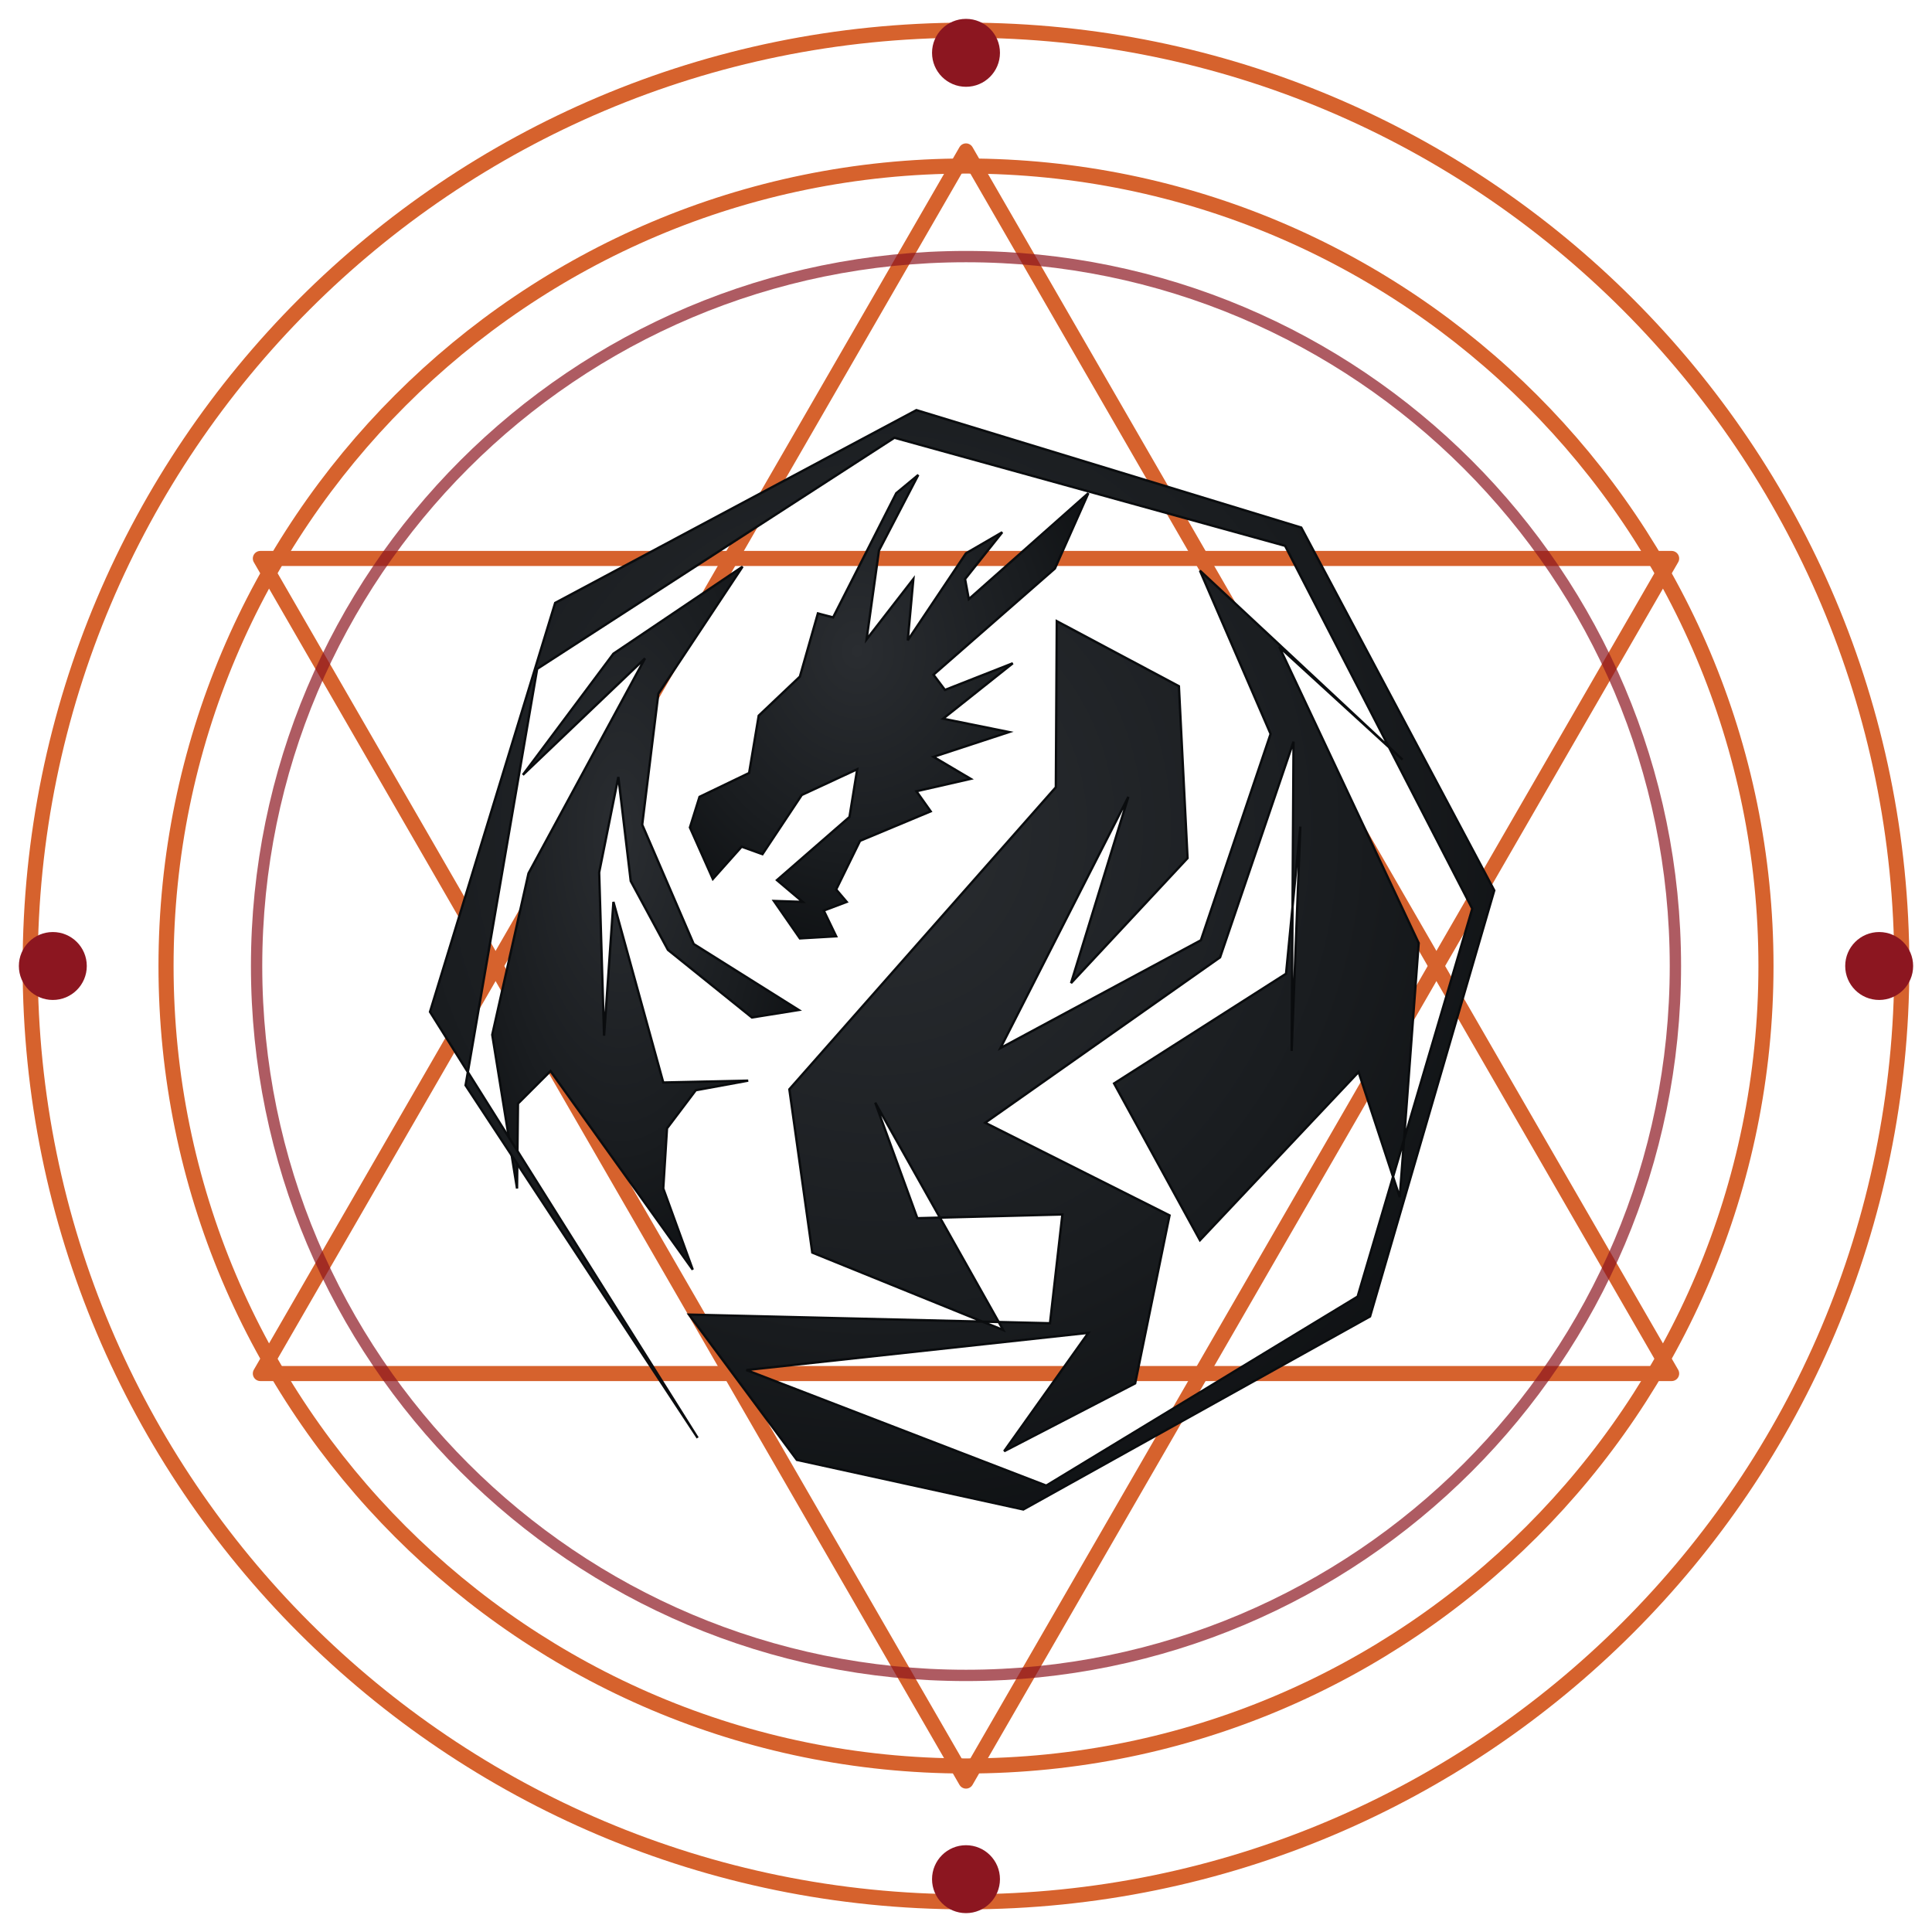
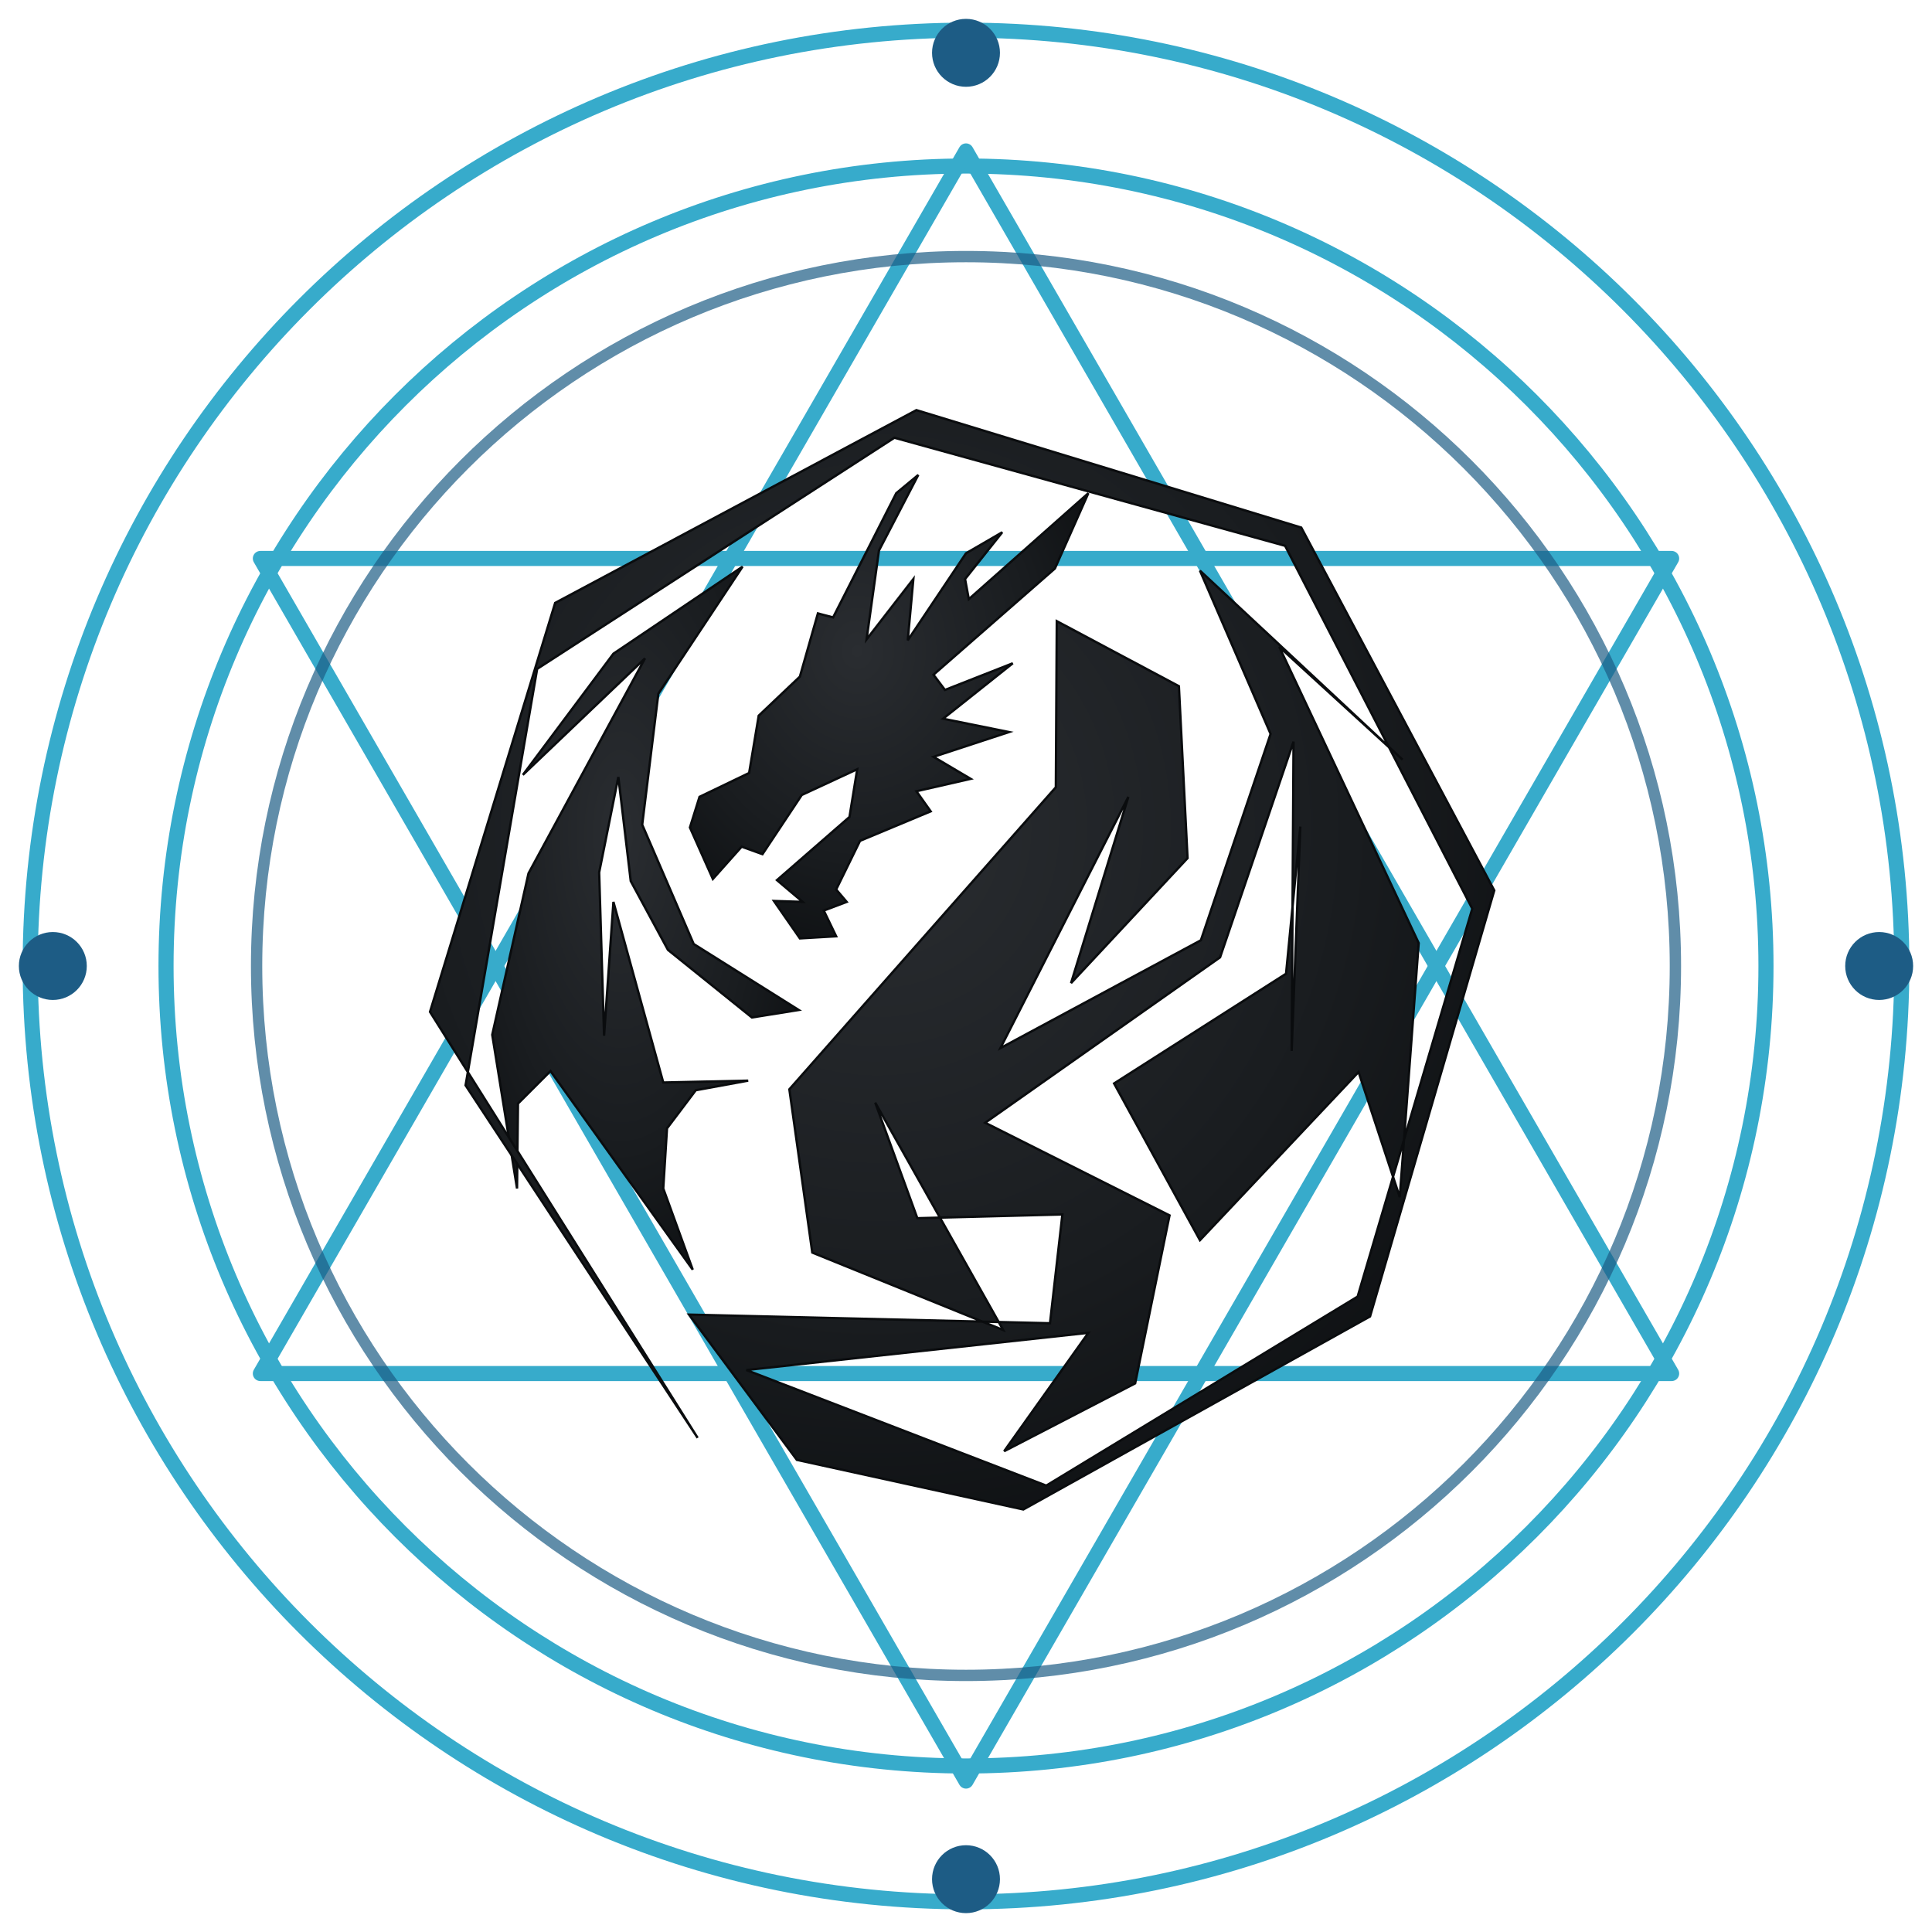
<svg xmlns="http://www.w3.org/2000/svg" viewBox="0 0 512 512" width="512" height="512" role="img" aria-label="Basilisk sigil">
  <defs>
    <radialGradient id="dg" cx="42%" cy="38%" r="75%">
      <stop offset="0%" stop-color="#2a2d31" />
      <stop offset="60%" stop-color="#191c1f" />
      <stop offset="100%" stop-color="#0b0d0f" />
    </radialGradient>
    <filter id="rg" x="-30%" y="-30%" width="160%" height="160%">
      <feGaussianBlur stdDeviation="3" result="b" />
      <feMerge>
        <feMergeNode in="b" />
        <feMergeNode in="SourceGraphic" />
      </feMerge>
    </filter>
  </defs>
-   <g fill="none" stroke="#d2551b" stroke-width="4" stroke-linejoin="round" opacity="0.92">
+   <g fill="none" stroke="#26a4c7" stroke-width="4" stroke-linejoin="round" opacity="0.92">
    <circle cx="256" cy="256" r="248" />
    <circle cx="256" cy="256" r="212" />
    <polygon points="256,40 443,364 69,364" />
    <polygon points="256,472 443,148 69,148" />
  </g>
-   <g fill="#8c1620">
+   <g fill="#1d5c85">
    <circle cx="256" cy="14" r="9" />
    <circle cx="256" cy="498" r="9" />
    <circle cx="14" cy="256" r="9" />
    <circle cx="498" cy="256" r="9" />
  </g>
-   <g fill="none" stroke="#8c1620" stroke-width="3" opacity="0.7">
+   <g fill="none" stroke="#1d5c85" stroke-width="3" opacity="0.7">
    <circle cx="256" cy="256" r="188" />
  </g>
  <g transform="translate(256 256) scale(0.62) translate(-256 -256)">
    <g fill="url(#dg)" fill-rule="evenodd" stroke="#0a0c0e" stroke-width="1">
      <path d="M 160.5 85.3 L 105.3 122.5 L 66.6 174.3 L 118.8 124.5 L 69.0 216.4 L 53.5 285.4 L 64.1 351.1 L 64.5 314.8 L 78.4 300.9 L 139.2 385.8 L 126.6 351.1 L 128.2 325.4 L 140.5 309.1 L 162.9 305.0 L 126.6 305.8 L 105.3 228.6 L 101.3 285.8 L 99.2 216.0 L 107.4 175.2 L 112.7 219.7 L 128.6 249.1 L 164.5 278.0 L 184.5 274.8 L 139.6 246.6 L 117.6 195.6 L 124.5 139.6 Z" />
      <path d="M 308.3 53.9 L 257.2 99.2 L 255.6 90.6 L 271.5 70.6 L 256.0 79.6 L 231.1 116.8 L 233.5 90.6 L 213.5 116.4 L 218.8 78.4 L 235.6 46.1 L 226.2 53.9 L 199.2 107.0 L 192.7 105.3 L 185.0 132.3 L 167.4 149.0 L 163.3 173.5 L 142.1 183.7 L 138.0 196.8 L 147.8 218.8 L 160.1 205.0 L 169.0 208.2 L 185.8 182.9 L 209.5 171.9 L 206.2 192.3 L 175.2 219.3 L 186.2 228.6 L 173.9 228.2 L 185.0 244.2 L 200.5 243.3 L 195.2 232.3 L 205.0 228.6 L 200.5 223.3 L 210.7 202.5 L 240.9 189.9 L 234.8 181.3 L 258.0 176.0 L 242.1 166.6 L 274.4 156.0 L 246.2 150.3 L 276.0 126.6 L 247.0 138.0 L 242.1 131.5 L 294.0 86.1 Z" />
      <path d="M 234.8 18.4 L 80.4 100.8 L 26.9 275.6 L 141.3 457.7 L 42.1 307.0 L 72.7 129.0 L 225.4 30.2 L 392.4 76.4 L 472.4 231.5 L 423.4 397.3 L 290.3 478.1 L 162.1 428.7 L 308.3 412.8 L 272.3 463.4 L 328.3 434.4 L 343.0 362.6 L 264.2 323.0 L 364.6 252.3 L 396.0 160.1 L 395.2 292.3 L 398.9 196.4 L 392.8 259.3 L 319.3 306.2 L 356.0 373.2 L 423.8 301.3 L 441.4 354.8 L 449.5 246.2 L 389.9 119.6 L 442.6 167.8 L 356.0 87.0 L 386.2 156.8 L 356.4 245.0 L 270.7 291.1 L 325.4 183.7 L 300.9 263.3 L 350.7 209.9 L 347.0 136.4 L 294.8 108.6 L 294.4 179.6 L 180.5 308.7 L 190.3 378.5 L 271.9 411.6 L 217.2 314.4 L 235.2 363.8 L 297.2 362.2 L 291.9 408.7 L 137.6 405.0 L 183.7 467.1 L 280.5 488.3 L 428.7 405.8 L 481.8 223.7 L 399.3 68.6 Z" />
    </g>
  </g>
</svg>
